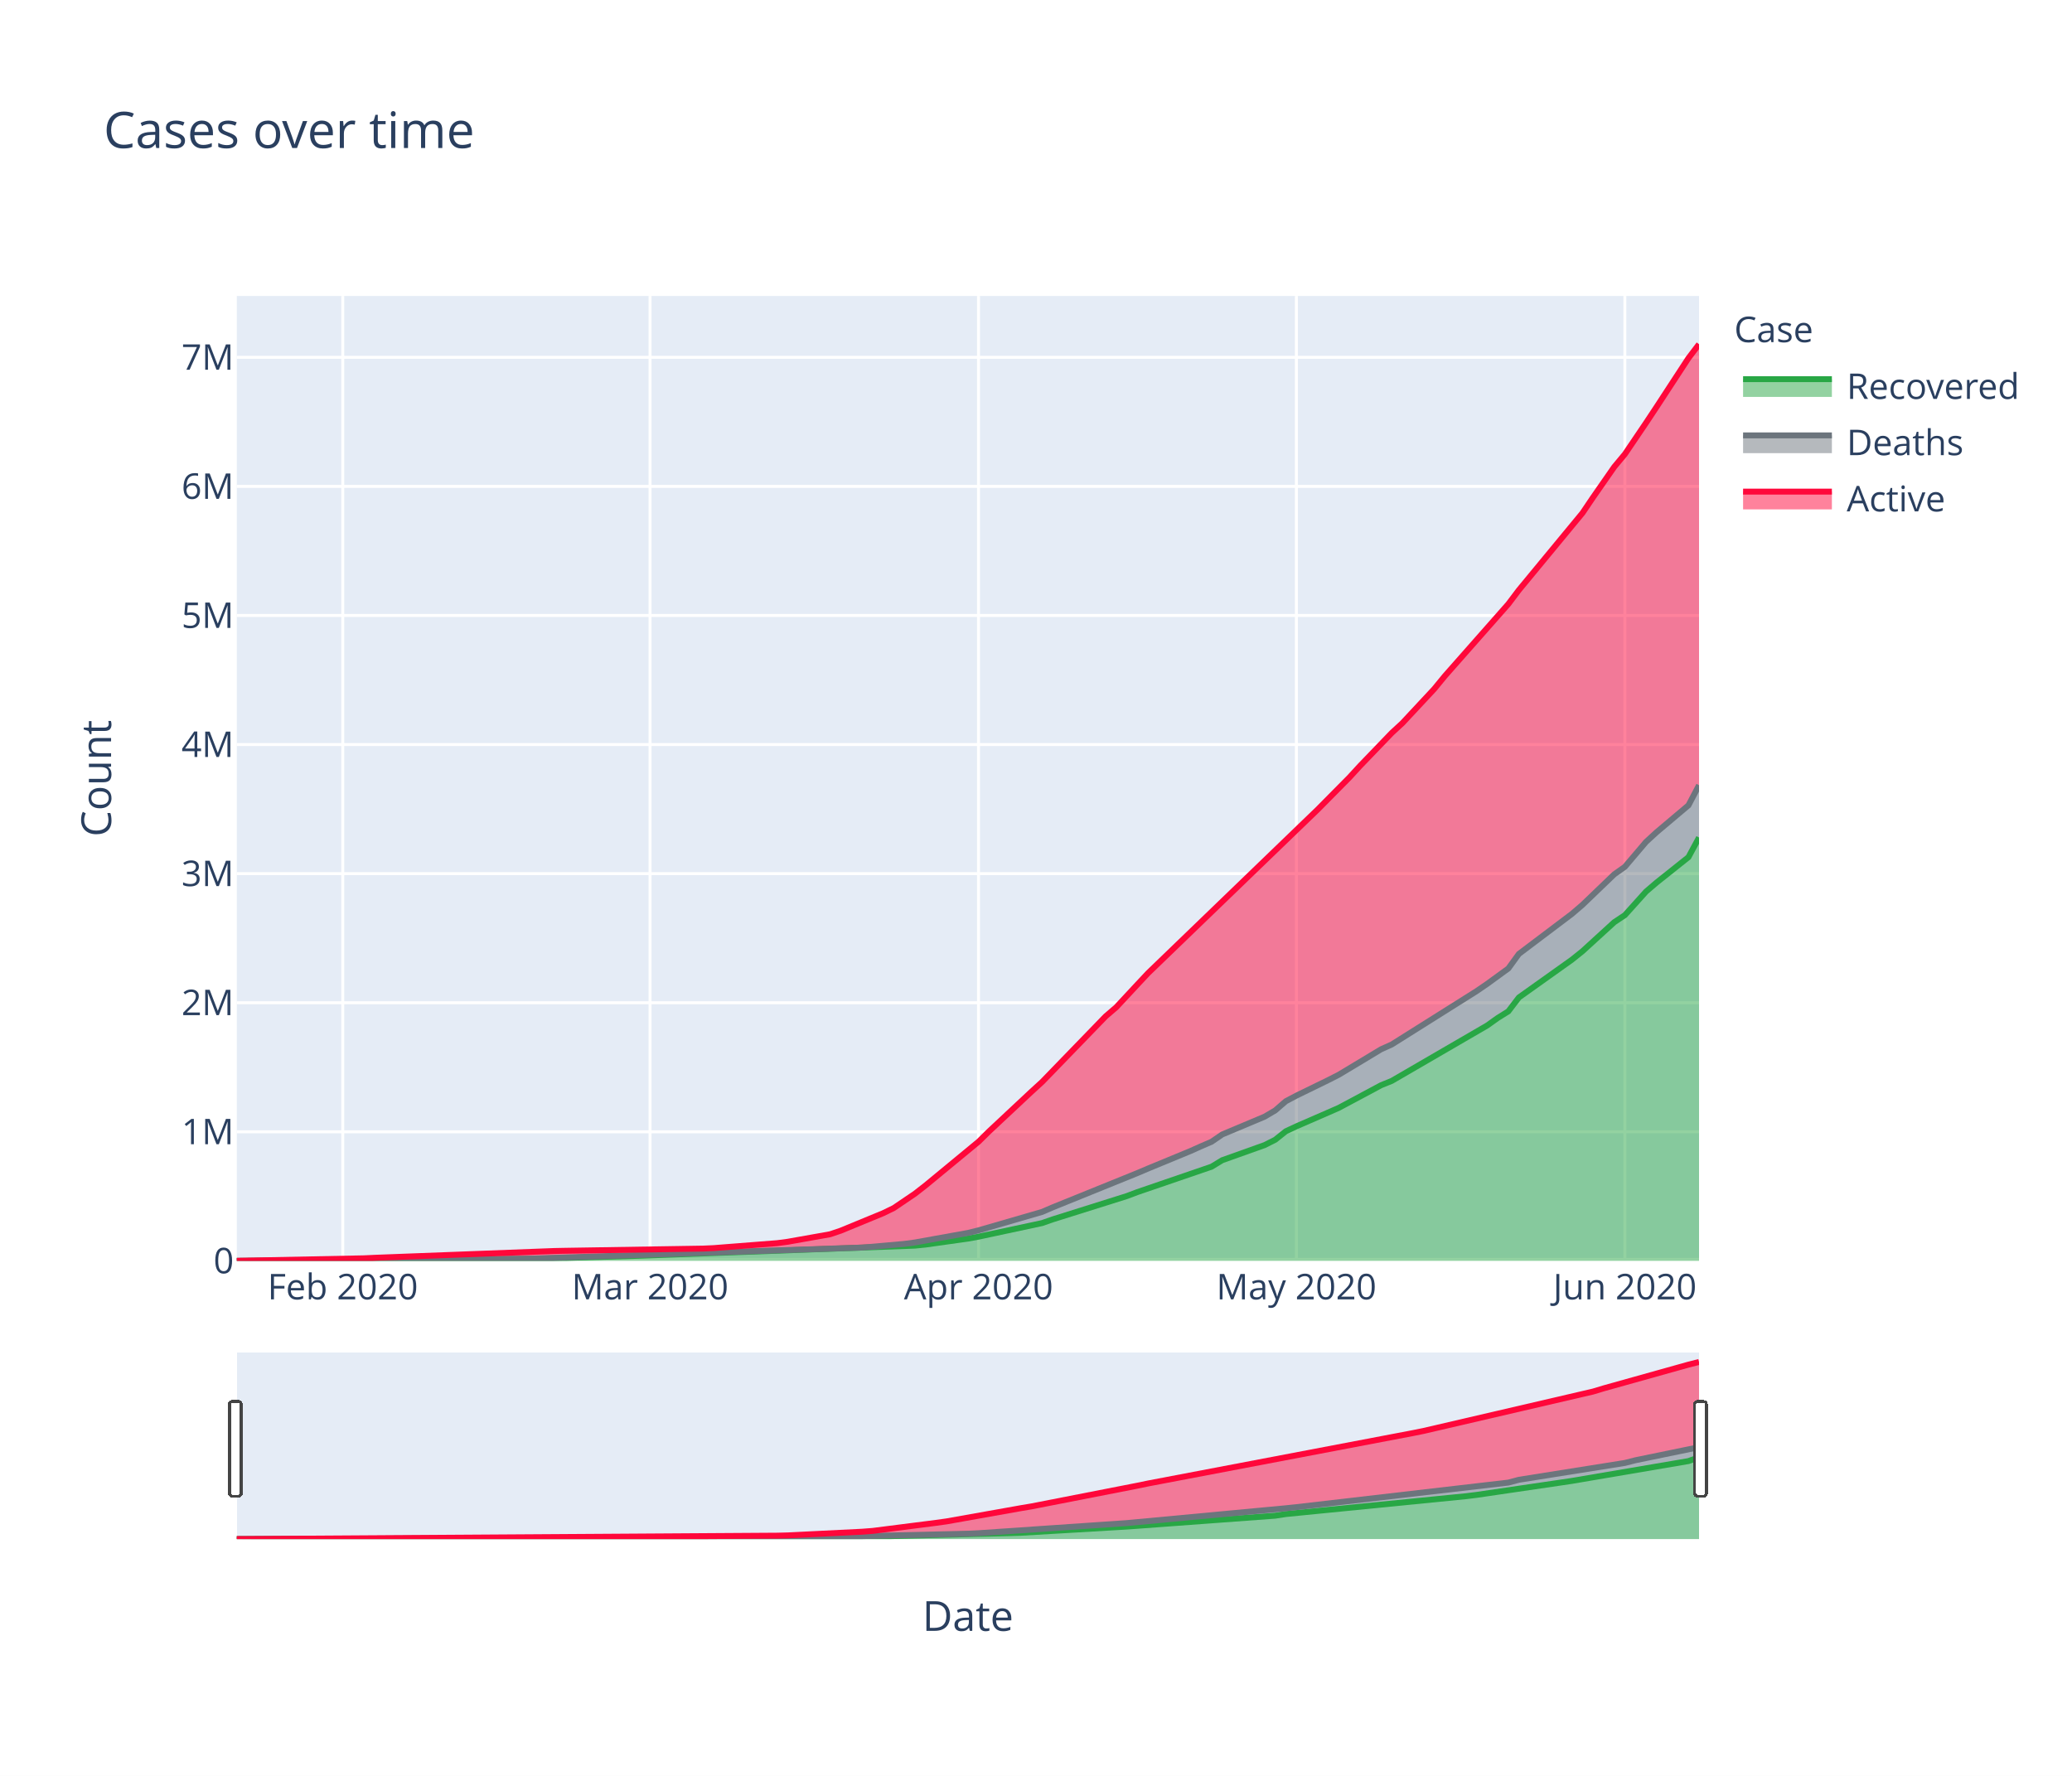
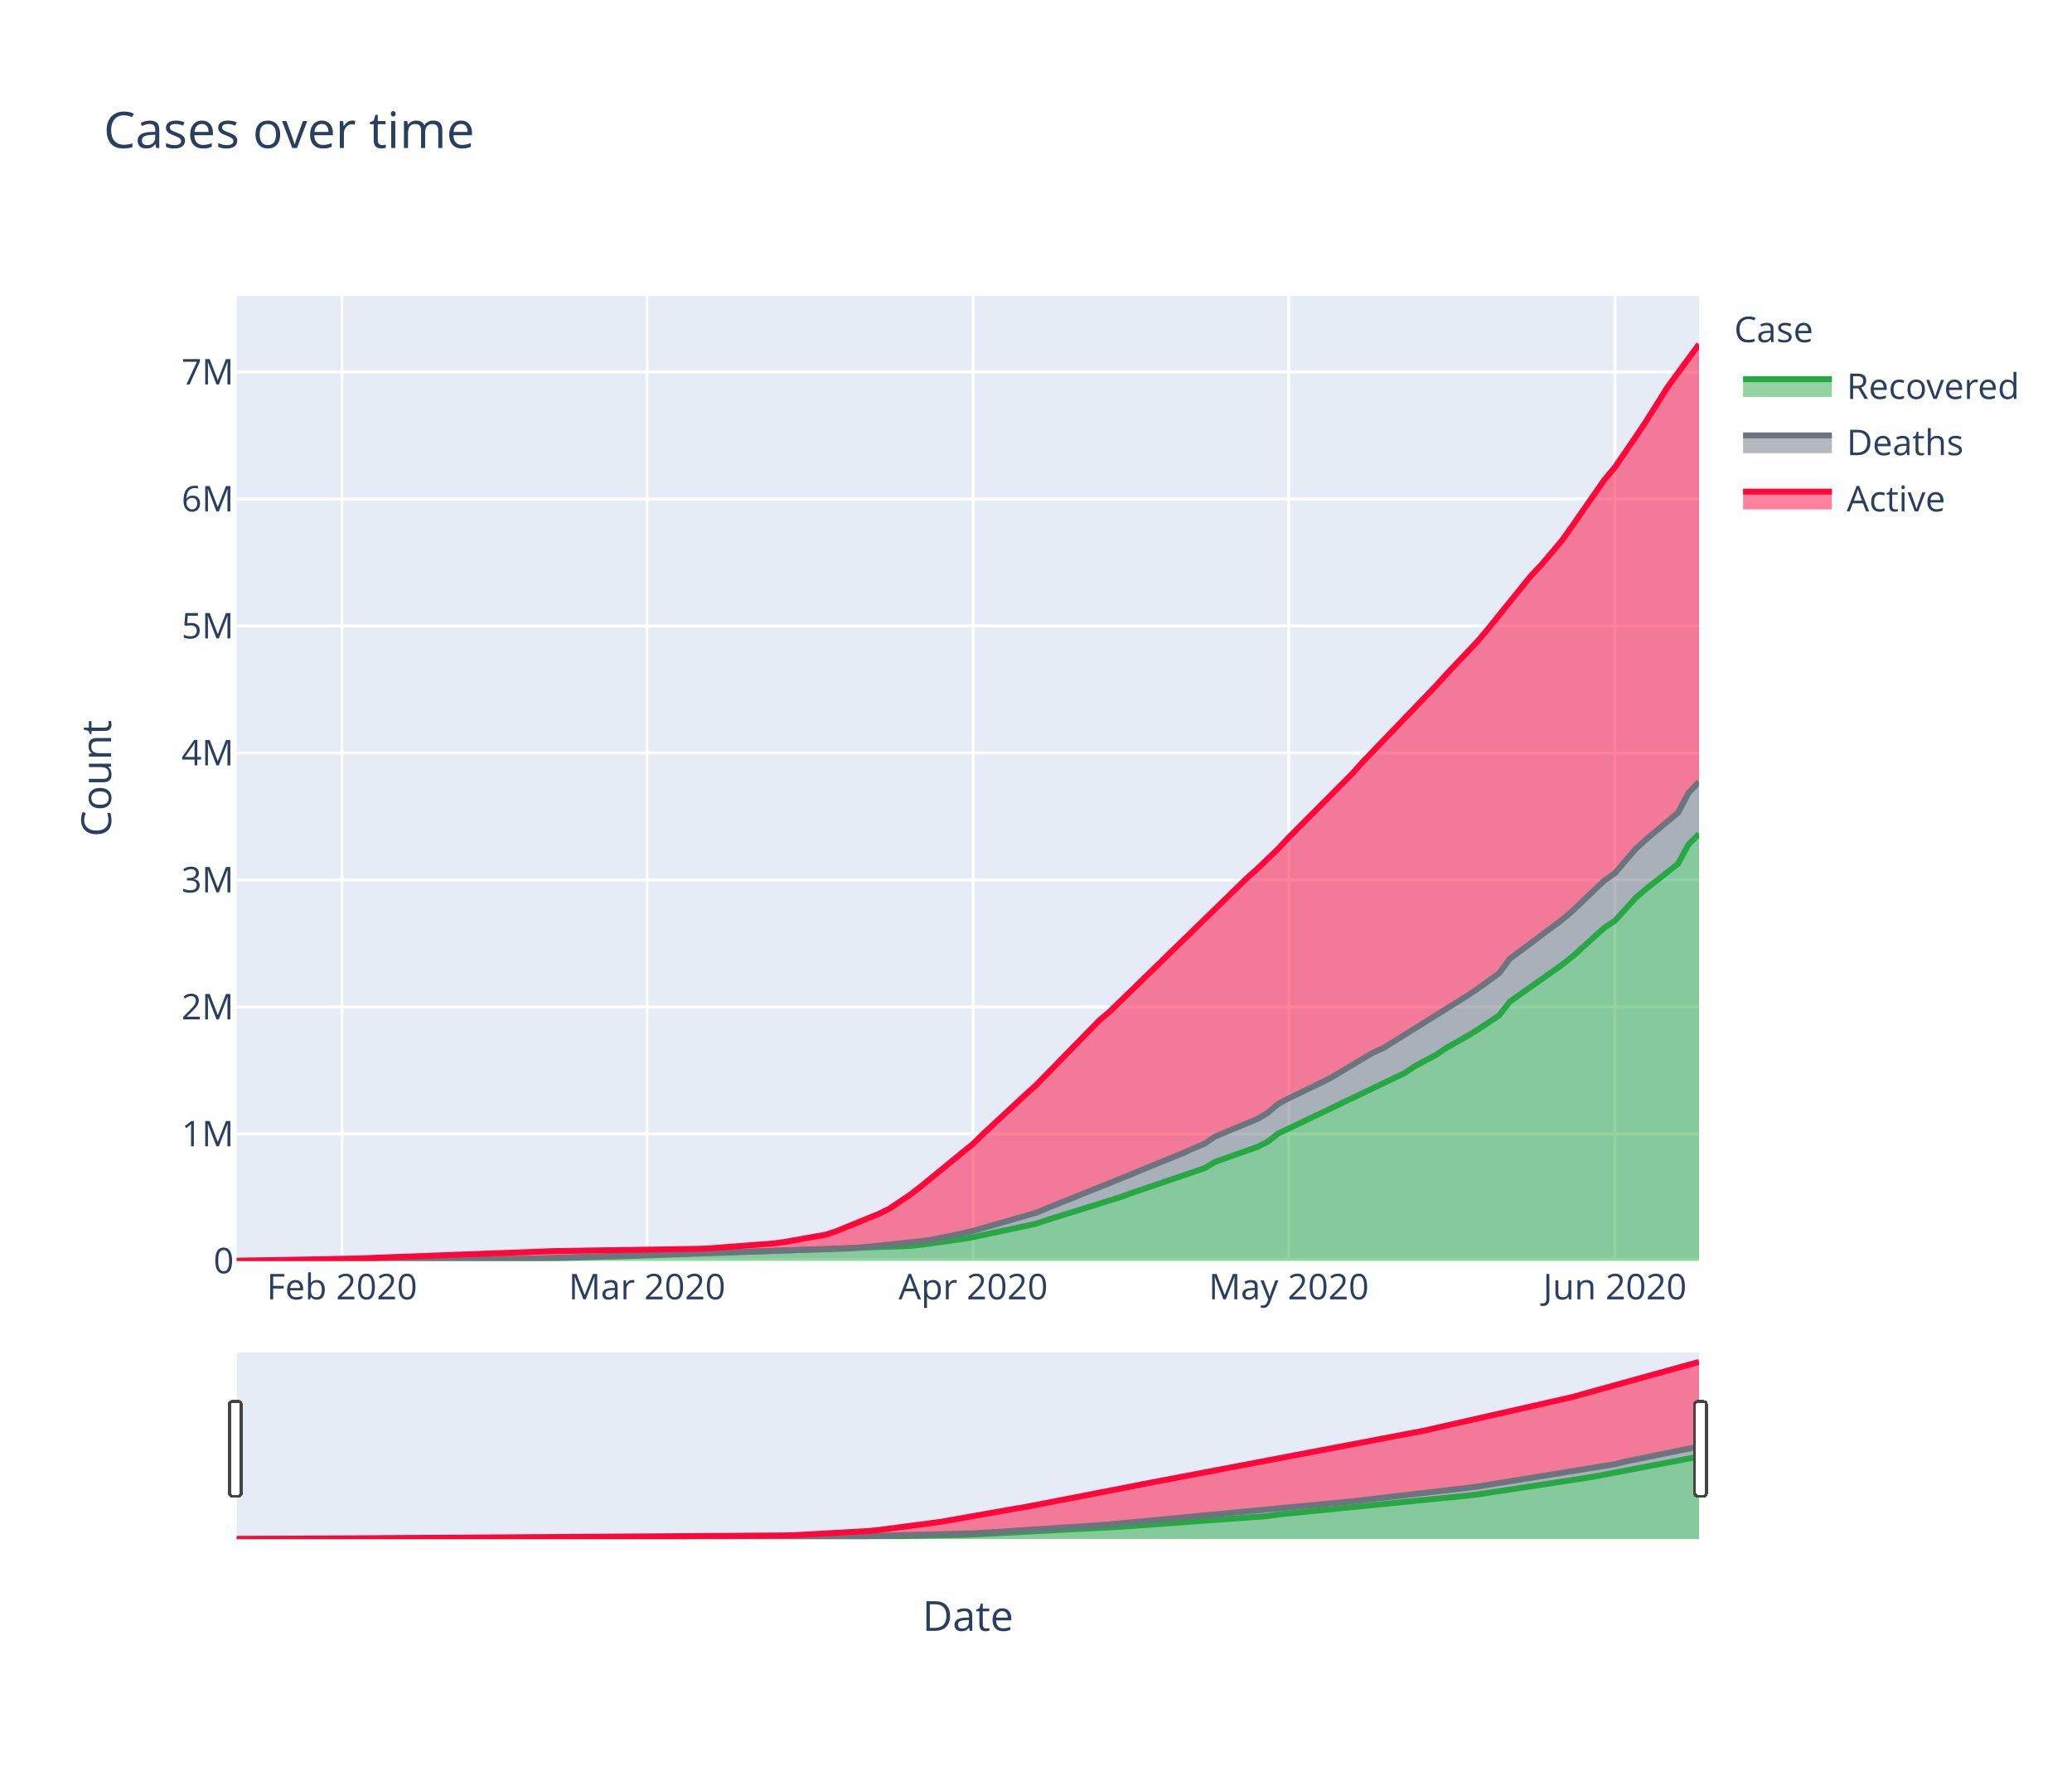
<svg xmlns="http://www.w3.org/2000/svg" class="main-svg" width="700" height="600" style="" viewBox="0 0 700 600">
  <rect x="0" y="0" width="700" height="600" style="fill: rgb(255, 255, 255); fill-opacity: 1;" />
-   <defs id="defs-a9cba6">
+   <defs id="defs-004887">
    <g class="clips">
-       <clipPath id="clipa9cba6xyplot" class="plotclip">
+       <clipPath id="clip004887xyplot" class="plotclip">
        <rect width="494" height="326" />
      </clipPath>
-       <clipPath class="axesclip" id="clipa9cba6x">
+       <clipPath class="axesclip" id="clip004887x">
        <rect x="80" y="0" width="494" height="600" />
      </clipPath>
-       <clipPath class="axesclip" id="clipa9cba6y">
+       <clipPath class="axesclip" id="clip004887y">
        <rect x="0" y="100" width="700" height="326" />
      </clipPath>
-       <clipPath class="axesclip" id="clipa9cba6xy">
+       <clipPath class="axesclip" id="clip004887xy">
        <rect x="80" y="100" width="494" height="326" />
      </clipPath>
    </g>
    <g class="gradients" />
  </defs>
  <g class="bglayer">
    <rect class="bg" x="80" y="100" width="494" height="326" style="fill: rgb(229, 236, 246); fill-opacity: 1; stroke-width: 0;" />
  </g>
  <g class="layer-below">
    <g class="imagelayer" />
    <g class="shapelayer" />
  </g>
  <g class="cartesianlayer">
    <g class="subplot xy">
      <g class="layer-subplot">
        <g class="shapelayer" />
        <g class="imagelayer" />
      </g>
      <g class="gridlayer">
        <g class="x">
-           <path class="xgrid crisp" transform="translate(115.8,0)" d="M0,100v326" style="stroke: rgb(255, 255, 255); stroke-opacity: 1; stroke-width: 1px;" />
-           <path class="xgrid crisp" transform="translate(219.61,0)" d="M0,100v326" style="stroke: rgb(255, 255, 255); stroke-opacity: 1; stroke-width: 1px;" />
-           <path class="xgrid crisp" transform="translate(330.58,0)" d="M0,100v326" style="stroke: rgb(255, 255, 255); stroke-opacity: 1; stroke-width: 1px;" />
-           <path class="xgrid crisp" transform="translate(437.97,0)" d="M0,100v326" style="stroke: rgb(255, 255, 255); stroke-opacity: 1; stroke-width: 1px;" />
-           <path class="xgrid crisp" transform="translate(548.94,0)" d="M0,100v326" style="stroke: rgb(255, 255, 255); stroke-opacity: 1; stroke-width: 1px;" />
+           <path class="xgrid crisp" transform="translate(115.54,0)" d="M0,100v326" style="stroke: rgb(255, 255, 255); stroke-opacity: 1; stroke-width: 1px;" />
+           <path class="xgrid crisp" transform="translate(218.6,0)" d="M0,100v326" style="stroke: rgb(255, 255, 255); stroke-opacity: 1; stroke-width: 1px;" />
+           <path class="xgrid crisp" transform="translate(328.78,0)" d="M0,100v326" style="stroke: rgb(255, 255, 255); stroke-opacity: 1; stroke-width: 1px;" />
+           <path class="xgrid crisp" transform="translate(435.4,0)" d="M0,100v326" style="stroke: rgb(255, 255, 255); stroke-opacity: 1; stroke-width: 1px;" />
+           <path class="xgrid crisp" transform="translate(545.57,0)" d="M0,100v326" style="stroke: rgb(255, 255, 255); stroke-opacity: 1; stroke-width: 1px;" />
        </g>
        <g class="y">
-           <path class="ygrid crisp" transform="translate(0,382.39)" d="M80,0h494" style="stroke: rgb(255, 255, 255); stroke-opacity: 1; stroke-width: 1px;" />
-           <path class="ygrid crisp" transform="translate(0,338.78)" d="M80,0h494" style="stroke: rgb(255, 255, 255); stroke-opacity: 1; stroke-width: 1px;" />
-           <path class="ygrid crisp" transform="translate(0,295.17)" d="M80,0h494" style="stroke: rgb(255, 255, 255); stroke-opacity: 1; stroke-width: 1px;" />
-           <path class="ygrid crisp" transform="translate(0,251.55)" d="M80,0h494" style="stroke: rgb(255, 255, 255); stroke-opacity: 1; stroke-width: 1px;" />
-           <path class="ygrid crisp" transform="translate(0,207.94)" d="M80,0h494" style="stroke: rgb(255, 255, 255); stroke-opacity: 1; stroke-width: 1px;" />
-           <path class="ygrid crisp" transform="translate(0,164.33)" d="M80,0h494" style="stroke: rgb(255, 255, 255); stroke-opacity: 1; stroke-width: 1px;" />
-           <path class="ygrid crisp" transform="translate(0,120.72)" d="M80,0h494" style="stroke: rgb(255, 255, 255); stroke-opacity: 1; stroke-width: 1px;" />
+           <path class="ygrid crisp" transform="translate(0,383.1)" d="M80,0h494" style="stroke: rgb(255, 255, 255); stroke-opacity: 1; stroke-width: 1px;" />
+           <path class="ygrid crisp" transform="translate(0,340.2)" d="M80,0h494" style="stroke: rgb(255, 255, 255); stroke-opacity: 1; stroke-width: 1px;" />
+           <path class="ygrid crisp" transform="translate(0,297.29)" d="M80,0h494" style="stroke: rgb(255, 255, 255); stroke-opacity: 1; stroke-width: 1px;" />
+           <path class="ygrid crisp" transform="translate(0,254.39)" d="M80,0h494" style="stroke: rgb(255, 255, 255); stroke-opacity: 1; stroke-width: 1px;" />
+           <path class="ygrid crisp" transform="translate(0,211.49)" d="M80,0h494" style="stroke: rgb(255, 255, 255); stroke-opacity: 1; stroke-width: 1px;" />
+           <path class="ygrid crisp" transform="translate(0,168.59)" d="M80,0h494" style="stroke: rgb(255, 255, 255); stroke-opacity: 1; stroke-width: 1px;" />
+           <path class="ygrid crisp" transform="translate(0,125.69)" d="M80,0h494" style="stroke: rgb(255, 255, 255); stroke-opacity: 1; stroke-width: 1px;" />
        </g>
      </g>
      <g class="zerolinelayer">
        <path class="yzl zl crisp" transform="translate(0,426)" d="M80,0h494" style="stroke: rgb(255, 255, 255); stroke-opacity: 1; stroke-width: 2px;" />
      </g>
      <path class="xlines-below" />
      <path class="ylines-below" />
      <g class="overlines-below" />
      <g class="xaxislayer-below" />
      <g class="yaxislayer-below" />
      <g class="overaxes-below" />
-       <g class="plot" transform="translate(80, 100)" clip-path="url('#clipa9cba6xyplot')">
+       <g class="plot" transform="translate(80, 100)" clip-path="url('#clip004887xyplot')">
        <g class="scatterlayer mlayer">
-           <g class="trace scatter trace9d7d2b" style="stroke-miterlimit: 2;">
+           <g class="trace scatter trace3ff34f" style="stroke-miterlimit: 2;">
            <g class="fills">
              <g>
-                 <path class="js-fill" d="M494,326L0,326L0,326L100.23,325.3L103.81,325.21L136.03,324.27L139.61,324.14L229.1,320.85L232.68,320.49L247,318.48L250.58,317.83L272.06,313.23L275.64,311.98L300.7,304.1L304.28,302.75L329.33,294.17L332.91,291.99L347.23,286.88L350.81,285.08L354.39,282.22L357.97,280.54L368.71,275.87L372.29,274.3L386.61,266.64L390.19,265.19L422.41,246.48L425.99,243.93L429.57,241.69L433.14,237L451.04,224.25L454.62,221.38L465.36,211.57L468.94,209.19L476.1,201.22L479.68,198.16L490.42,189.6L494,182.96" style="fill: rgb(40, 167, 69); fill-opacity: 0.5; stroke-width: 0;" />
+                 <path class="js-fill" d="M494,326L0,326L0,326L99.51,325.31L103.06,325.22L135.05,324.29L138.6,324.17L227.45,320.94L231.01,320.58L245.22,318.61L248.78,317.97L270.1,313.43L273.65,312.21L298.53,304.45L302.09,303.13L326.96,294.68L330.52,292.54L344.73,287.52L348.29,285.74L351.84,282.93L355.4,281.28L394.49,262.56L398.04,260.2L405.15,256.4L408.71,254L415.81,249.98L419.37,247.78L426.47,243.07L430.03,238.45L447.8,225.9L451.35,223.08L462.01,213.43L465.57,211.09L472.68,203.25L476.23,200.24L486.89,191.82L490.45,185.28L494,181.76" style="fill: rgb(40, 167, 69); fill-opacity: 0.5; stroke-width: 0;" />
              </g>
              <g>
-                 <path class="js-fill" d="M0,326L96.65,325.29L100.23,325.21L211.2,321.5L214.78,321.22L225.52,320.26L229.1,319.78L247,316.56L250.58,315.68L272.06,309.46L275.64,307.92L304.28,296.32L307.86,294.8L322.17,288.89L325.75,287.29L329.33,285.74L332.91,283.29L347.23,277.28L350.81,275.17L354.39,272.07L357.97,270.17L368.71,264.93L372.29,263.11L386.61,254.5L390.19,252.89L418.83,234.87L422.41,232.42L429.57,227.21L433.14,222.29L451.04,208.78L454.62,205.71L465.36,195.39L468.94,192.86L476.1,184.43L479.68,181.15L490.42,172.09L494,165.28L494,182.96L490.42,189.6L479.68,198.16L476.1,201.22L468.94,209.19L465.36,211.57L454.62,221.38L451.04,224.25L433.14,237L429.57,241.69L425.99,243.93L422.41,246.48L390.19,265.19L386.61,266.64L372.29,274.3L368.71,275.87L357.97,280.54L354.39,282.22L350.81,285.08L347.23,286.88L332.91,291.99L329.33,294.17L304.28,302.75L300.7,304.1L275.64,311.98L272.06,313.23L250.58,317.83L247,318.48L232.68,320.49L229.1,320.85L139.61,324.14L136.03,324.27L103.81,325.21L100.23,325.3L0,326Z" style="fill: rgb(108, 117, 125); fill-opacity: 0.5; stroke-width: 0;" />
+                 <path class="js-fill" d="M0,326L95.96,325.3L99.51,325.22L206.13,321.83L209.68,321.58L231.01,319.37L234.56,318.87L245.22,316.72L248.78,315.84L270.1,309.73L273.65,308.22L302.09,296.8L305.64,295.3L319.86,289.5L323.41,287.92L326.96,286.4L330.52,283.98L344.73,278.07L348.29,276L351.84,272.95L355.4,271.07L366.06,265.93L369.61,264.14L383.83,255.66L387.38,254.08L415.81,236.35L419.37,233.94L426.47,228.82L430.03,223.98L447.8,210.69L451.35,207.67L462.01,197.51L465.57,195.02L472.68,186.74L476.23,183.51L486.89,174.59L490.45,167.89L494,164.17L494,181.76L490.45,185.28L486.89,191.82L476.23,200.24L472.68,203.25L465.57,211.09L462.01,213.43L451.35,223.08L447.8,225.9L430.03,238.45L426.47,243.07L419.37,247.78L415.81,249.98L408.71,254L405.15,256.4L398.04,260.2L394.49,262.56L355.4,281.28L351.84,282.93L348.29,285.74L344.73,287.52L330.52,292.54L326.96,294.68L302.09,303.13L298.53,304.45L273.65,312.21L270.1,313.43L248.78,317.97L245.22,318.61L231.01,320.58L227.45,320.94L138.6,324.17L135.05,324.29L103.06,325.22L99.51,325.31L0,326Z" style="fill: rgb(108, 117, 125); fill-opacity: 0.5; stroke-width: 0;" />
              </g>
            </g>
            <g class="errorbars" />
            <g class="lines">
-               <path class="js-line" d="M0,326L100.23,325.3L103.81,325.21L136.03,324.27L139.61,324.14L229.1,320.85L232.68,320.49L247,318.48L250.58,317.83L272.06,313.23L275.64,311.98L300.7,304.1L304.28,302.75L329.33,294.17L332.91,291.99L347.23,286.88L350.81,285.08L354.39,282.22L357.97,280.54L368.71,275.87L372.29,274.3L386.61,266.64L390.19,265.19L422.41,246.48L425.99,243.93L429.57,241.69L433.14,237L451.04,224.25L454.62,221.38L465.36,211.57L468.94,209.19L476.1,201.22L479.68,198.16L490.42,189.6L494,182.96" style="vector-effect: non-scaling-stroke; fill: none; stroke: rgb(40, 167, 69); stroke-opacity: 1; stroke-width: 2px; opacity: 1;" />
+               <path class="js-line" d="M0,326L99.51,325.31L103.06,325.22L135.05,324.29L138.6,324.17L227.45,320.94L231.01,320.58L245.22,318.61L248.78,317.97L270.1,313.43L273.65,312.21L298.53,304.45L302.09,303.13L326.96,294.68L330.52,292.54L344.73,287.52L348.29,285.74L351.84,282.93L355.4,281.28L394.49,262.56L398.04,260.2L405.15,256.4L408.71,254L415.81,249.98L419.37,247.78L426.47,243.07L430.03,238.45L447.8,225.9L451.35,223.08L462.01,213.43L465.57,211.09L472.68,203.25L476.23,200.24L486.89,191.82L490.45,185.28L494,181.76" style="vector-effect: non-scaling-stroke; fill: none; stroke: rgb(40, 167, 69); stroke-opacity: 1; stroke-width: 2px; opacity: 1;" />
            </g>
            <g class="points" />
            <g class="text" />
          </g>
-           <g class="trace scatter trace7f3c2e" style="stroke-miterlimit: 2;">
+           <g class="trace scatter trace6551e6" style="stroke-miterlimit: 2;">
            <g class="fills">
              <g>
-                 <path class="js-fill" d="M0,325.98L42.96,325.13L46.54,324.96L107.39,322.66L110.97,322.59L157.51,321.85L161.09,321.69L182.57,320.01L186.14,319.54L200.46,317L204.04,315.79L218.36,309.89L221.94,308.15L229.1,303.3L232.68,300.51L250.58,285.74L254.16,282.22L268.48,268.82L272.06,265.55L293.54,243.37L297.12,240.3L304.28,232.6L307.86,228.78L361.55,176.99L365.13,173.54L375.87,162.68L379.45,158.78L390.19,147.62L393.77,144.32L404.51,132.8L408.09,128.44L429.57,104.08L433.14,99.35L454.62,73.33L458.2,68.03L465.36,57.74L468.94,53.44L476.1,42.86L479.68,37.45L490.42,21.01L494,16.3L494,165.28L490.42,172.09L479.68,181.15L476.1,184.43L468.94,192.86L465.36,195.39L454.62,205.71L451.04,208.78L433.14,222.29L429.57,227.21L422.41,232.42L418.83,234.87L390.19,252.89L386.61,254.5L372.29,263.11L368.71,264.93L357.97,270.17L354.39,272.07L350.81,275.17L347.23,277.28L332.91,283.29L329.33,285.74L325.75,287.29L322.17,288.89L307.86,294.8L304.28,296.32L275.64,307.92L272.06,309.46L250.58,315.68L247,316.56L229.1,319.78L225.52,320.26L214.78,321.22L211.2,321.5L100.23,325.21L96.65,325.29L0,326Z" style="fill: rgb(255, 7, 58); fill-opacity: 0.5; stroke-width: 0;" />
+                 <path class="js-fill" d="M0,325.98L42.65,325.15L46.2,324.98L106.62,322.71L110.17,322.65L156.37,321.92L159.93,321.76L181.25,320.11L184.81,319.65L199.02,317.14L202.58,315.96L216.79,310.16L220.35,308.44L227.45,303.67L231.01,300.93L248.78,286.4L252.33,282.93L266.55,269.75L270.1,266.53L291.42,244.72L294.98,241.7L341.18,196.74L344.73,193.58L351.84,186.74L355.4,182.93L376.72,161.5L380.27,157.54L405.15,131.65L408.71,127.73L419.37,116.46L422.92,112.22L437.14,94.62L440.69,90.88L447.8,82.46L451.35,77.44L462.01,62.11L465.57,57.87L472.68,47.47L476.23,42.14L483.34,30.83L486.89,25.96L494,16.3L494,164.17L490.45,167.89L486.89,174.59L476.23,183.51L472.68,186.74L465.57,195.02L462.01,197.51L451.35,207.67L447.8,210.69L430.03,223.98L426.47,228.82L419.37,233.94L415.81,236.35L387.38,254.08L383.83,255.66L369.61,264.14L366.06,265.93L355.4,271.07L351.84,272.95L348.29,276L344.73,278.07L330.52,283.98L326.96,286.4L323.41,287.92L319.86,289.5L305.64,295.3L302.09,296.8L273.65,308.22L270.1,309.73L248.78,315.84L245.22,316.72L234.56,318.87L231.01,319.37L209.68,321.58L206.13,321.83L99.51,325.22L95.96,325.3L0,326Z" style="fill: rgb(255, 7, 58); fill-opacity: 0.5; stroke-width: 0;" />
              </g>
            </g>
            <g class="errorbars" />
            <g class="lines">
-               <path class="js-line" d="M0,326L96.65,325.29L100.23,325.21L211.2,321.5L214.78,321.22L225.52,320.26L229.1,319.78L247,316.56L250.58,315.68L272.06,309.46L275.64,307.92L304.28,296.32L307.86,294.8L322.17,288.89L325.75,287.29L329.33,285.74L332.91,283.29L347.23,277.28L350.81,275.17L354.39,272.07L357.97,270.17L368.71,264.93L372.29,263.11L386.61,254.5L390.19,252.89L418.83,234.87L422.41,232.42L429.57,227.21L433.14,222.29L451.04,208.78L454.62,205.71L465.36,195.39L468.94,192.86L476.1,184.43L479.68,181.15L490.42,172.09L494,165.28" style="vector-effect: non-scaling-stroke; fill: none; stroke: rgb(108, 117, 125); stroke-opacity: 1; stroke-width: 2px; opacity: 1;" />
+               <path class="js-line" d="M0,326L95.96,325.3L99.51,325.22L206.13,321.83L209.68,321.58L231.01,319.37L234.56,318.87L245.22,316.72L248.78,315.84L270.1,309.73L273.65,308.22L302.09,296.8L305.64,295.3L319.86,289.5L323.41,287.92L326.96,286.4L330.52,283.98L344.73,278.07L348.29,276L351.84,272.95L355.4,271.07L366.06,265.93L369.61,264.14L383.83,255.66L387.38,254.08L415.81,236.35L419.37,233.94L426.47,228.82L430.03,223.98L447.8,210.69L451.35,207.67L462.01,197.51L465.57,195.02L472.68,186.74L476.23,183.51L486.89,174.59L490.45,167.89L494,164.17" style="vector-effect: non-scaling-stroke; fill: none; stroke: rgb(108, 117, 125); stroke-opacity: 1; stroke-width: 2px; opacity: 1;" />
            </g>
            <g class="points" />
            <g class="text" />
          </g>
-           <g class="trace scatter trace2b15b2" style="stroke-miterlimit: 2;">
+           <g class="trace scatter trace5c0dde" style="stroke-miterlimit: 2;">
            <g class="fills" />
            <g class="errorbars" />
            <g class="lines">
-               <path class="js-line" d="M0,325.98L42.96,325.13L46.54,324.96L107.39,322.66L110.97,322.59L157.51,321.85L161.09,321.69L182.57,320.01L186.14,319.54L200.46,317L204.04,315.79L218.36,309.89L221.94,308.15L229.1,303.3L232.68,300.51L250.58,285.74L254.16,282.22L268.48,268.82L272.06,265.55L293.54,243.37L297.12,240.3L304.28,232.6L307.86,228.78L361.55,176.99L365.13,173.54L375.87,162.68L379.45,158.78L390.19,147.62L393.77,144.32L404.51,132.8L408.09,128.44L429.57,104.08L433.14,99.35L454.62,73.33L458.2,68.03L465.36,57.74L468.94,53.44L476.1,42.86L479.68,37.45L490.42,21.01L494,16.3" style="vector-effect: non-scaling-stroke; fill: none; stroke: rgb(255, 7, 58); stroke-opacity: 1; stroke-width: 2px; opacity: 1;" />
+               <path class="js-line" d="M0,325.98L42.65,325.15L46.2,324.98L106.62,322.71L110.17,322.65L156.37,321.92L159.93,321.76L181.25,320.11L184.81,319.65L199.02,317.14L202.58,315.96L216.79,310.16L220.35,308.44L227.45,303.67L231.01,300.93L248.78,286.4L252.33,282.93L266.55,269.75L270.1,266.53L291.42,244.72L294.98,241.7L341.18,196.74L344.73,193.58L351.84,186.74L355.4,182.93L376.72,161.5L380.27,157.54L405.15,131.65L408.71,127.73L419.37,116.46L422.92,112.22L437.14,94.62L440.69,90.88L447.8,82.46L451.35,77.44L462.01,62.11L465.57,57.87L472.68,47.47L476.23,42.14L483.34,30.83L486.89,25.96L494,16.3" style="vector-effect: non-scaling-stroke; fill: none; stroke: rgb(255, 7, 58); stroke-opacity: 1; stroke-width: 2px; opacity: 1;" />
            </g>
            <g class="points" />
            <g class="text" />
          </g>
        </g>
      </g>
      <g class="overplot" />
      <path class="xlines-above crisp" style="fill: none;" d="M0,0" />
      <path class="ylines-above crisp" style="fill: none;" d="M0,0" />
      <g class="overlines-above" />
      <g class="xaxislayer-above">
        <g class="xtick">
-           <text text-anchor="middle" x="0" y="439" transform="translate(115.8,0)" style="font-family: 'Open Sans', verdana, arial, sans-serif; font-size: 12px; fill: rgb(42, 63, 95); fill-opacity: 1; white-space: pre;">Feb 2020</text>
-         </g>
-         <g class="xtick">
-           <text text-anchor="middle" x="0" y="439" transform="translate(219.61,0)" style="font-family: 'Open Sans', verdana, arial, sans-serif; font-size: 12px; fill: rgb(42, 63, 95); fill-opacity: 1; white-space: pre;">Mar 2020</text>
-         </g>
-         <g class="xtick">
-           <text text-anchor="middle" x="0" y="439" transform="translate(330.58,0)" style="font-family: 'Open Sans', verdana, arial, sans-serif; font-size: 12px; fill: rgb(42, 63, 95); fill-opacity: 1; white-space: pre;">Apr 2020</text>
-         </g>
-         <g class="xtick">
-           <text text-anchor="middle" x="0" y="439" transform="translate(437.97,0)" style="font-family: 'Open Sans', verdana, arial, sans-serif; font-size: 12px; fill: rgb(42, 63, 95); fill-opacity: 1; white-space: pre;">May 2020</text>
-         </g>
-         <g class="xtick">
-           <text text-anchor="middle" x="0" y="439" transform="translate(548.94,0)" style="font-family: 'Open Sans', verdana, arial, sans-serif; font-size: 12px; fill: rgb(42, 63, 95); fill-opacity: 1; white-space: pre;">Jun 2020</text>
+           <text text-anchor="middle" x="0" y="439" transform="translate(115.54,0)" style="font-family: 'Open Sans', verdana, arial, sans-serif; font-size: 12px; fill: rgb(42, 63, 95); fill-opacity: 1; white-space: pre;">Feb 2020</text>
+         </g>
+         <g class="xtick">
+           <text text-anchor="middle" x="0" y="439" transform="translate(218.6,0)" style="font-family: 'Open Sans', verdana, arial, sans-serif; font-size: 12px; fill: rgb(42, 63, 95); fill-opacity: 1; white-space: pre;">Mar 2020</text>
+         </g>
+         <g class="xtick">
+           <text text-anchor="middle" x="0" y="439" transform="translate(328.78,0)" style="font-family: 'Open Sans', verdana, arial, sans-serif; font-size: 12px; fill: rgb(42, 63, 95); fill-opacity: 1; white-space: pre;">Apr 2020</text>
+         </g>
+         <g class="xtick">
+           <text text-anchor="middle" x="0" y="439" transform="translate(435.4,0)" style="font-family: 'Open Sans', verdana, arial, sans-serif; font-size: 12px; fill: rgb(42, 63, 95); fill-opacity: 1; white-space: pre;">May 2020</text>
+         </g>
+         <g class="xtick">
+           <text text-anchor="middle" x="0" y="439" transform="translate(545.57,0)" style="font-family: 'Open Sans', verdana, arial, sans-serif; font-size: 12px; fill: rgb(42, 63, 95); fill-opacity: 1; white-space: pre;">Jun 2020</text>
        </g>
      </g>
      <g class="yaxislayer-above">
        <g class="ytick">
          <text text-anchor="end" x="79" y="4.2" transform="translate(0,426)" style="font-family: 'Open Sans', verdana, arial, sans-serif; font-size: 12px; fill: rgb(42, 63, 95); fill-opacity: 1; white-space: pre;">0</text>
        </g>
        <g class="ytick">
-           <text text-anchor="end" x="79" y="4.2" transform="translate(0,382.39)" style="font-family: 'Open Sans', verdana, arial, sans-serif; font-size: 12px; fill: rgb(42, 63, 95); fill-opacity: 1; white-space: pre;">1M</text>
-         </g>
-         <g class="ytick">
-           <text text-anchor="end" x="79" y="4.2" transform="translate(0,338.78)" style="font-family: 'Open Sans', verdana, arial, sans-serif; font-size: 12px; fill: rgb(42, 63, 95); fill-opacity: 1; white-space: pre;">2M</text>
-         </g>
-         <g class="ytick">
-           <text text-anchor="end" x="79" y="4.2" transform="translate(0,295.17)" style="font-family: 'Open Sans', verdana, arial, sans-serif; font-size: 12px; fill: rgb(42, 63, 95); fill-opacity: 1; white-space: pre;">3M</text>
-         </g>
-         <g class="ytick">
-           <text text-anchor="end" x="79" y="4.2" transform="translate(0,251.55)" style="font-family: 'Open Sans', verdana, arial, sans-serif; font-size: 12px; fill: rgb(42, 63, 95); fill-opacity: 1; white-space: pre;">4M</text>
-         </g>
-         <g class="ytick">
-           <text text-anchor="end" x="79" y="4.2" transform="translate(0,207.94)" style="font-family: 'Open Sans', verdana, arial, sans-serif; font-size: 12px; fill: rgb(42, 63, 95); fill-opacity: 1; white-space: pre;">5M</text>
-         </g>
-         <g class="ytick">
-           <text text-anchor="end" x="79" y="4.2" transform="translate(0,164.33)" style="font-family: 'Open Sans', verdana, arial, sans-serif; font-size: 12px; fill: rgb(42, 63, 95); fill-opacity: 1; white-space: pre;">6M</text>
-         </g>
-         <g class="ytick">
-           <text text-anchor="end" x="79" y="4.2" transform="translate(0,120.72)" style="font-family: 'Open Sans', verdana, arial, sans-serif; font-size: 12px; fill: rgb(42, 63, 95); fill-opacity: 1; white-space: pre;">7M</text>
+           <text text-anchor="end" x="79" y="4.2" transform="translate(0,383.1)" style="font-family: 'Open Sans', verdana, arial, sans-serif; font-size: 12px; fill: rgb(42, 63, 95); fill-opacity: 1; white-space: pre;">1M</text>
+         </g>
+         <g class="ytick">
+           <text text-anchor="end" x="79" y="4.2" transform="translate(0,340.2)" style="font-family: 'Open Sans', verdana, arial, sans-serif; font-size: 12px; fill: rgb(42, 63, 95); fill-opacity: 1; white-space: pre;">2M</text>
+         </g>
+         <g class="ytick">
+           <text text-anchor="end" x="79" y="4.2" transform="translate(0,297.29)" style="font-family: 'Open Sans', verdana, arial, sans-serif; font-size: 12px; fill: rgb(42, 63, 95); fill-opacity: 1; white-space: pre;">3M</text>
+         </g>
+         <g class="ytick">
+           <text text-anchor="end" x="79" y="4.2" transform="translate(0,254.39)" style="font-family: 'Open Sans', verdana, arial, sans-serif; font-size: 12px; fill: rgb(42, 63, 95); fill-opacity: 1; white-space: pre;">4M</text>
+         </g>
+         <g class="ytick">
+           <text text-anchor="end" x="79" y="4.2" transform="translate(0,211.49)" style="font-family: 'Open Sans', verdana, arial, sans-serif; font-size: 12px; fill: rgb(42, 63, 95); fill-opacity: 1; white-space: pre;">5M</text>
+         </g>
+         <g class="ytick">
+           <text text-anchor="end" x="79" y="4.2" transform="translate(0,168.59)" style="font-family: 'Open Sans', verdana, arial, sans-serif; font-size: 12px; fill: rgb(42, 63, 95); fill-opacity: 1; white-space: pre;">6M</text>
+         </g>
+         <g class="ytick">
+           <text text-anchor="end" x="79" y="4.2" transform="translate(0,125.69)" style="font-family: 'Open Sans', verdana, arial, sans-serif; font-size: 12px; fill: rgb(42, 63, 95); fill-opacity: 1; white-space: pre;">7M</text>
        </g>
      </g>
      <g class="overaxes-above" />
    </g>
  </g>
  <g class="polarlayer" />
  <g class="ternarylayer" />
  <g class="geolayer" />
  <g class="funnelarealayer" />
  <g class="pielayer" />
  <g class="treemaplayer" />
  <g class="sunburstlayer" />
  <g class="glimages" />
-   <defs id="topdefs-a9cba6">
+   <defs id="topdefs-004887">
    <g class="clips" />
-     <clipPath id="legenda9cba6">
+     <clipPath id="legend004887">
      <rect width="104" height="83" x="0" y="0" />
    </clipPath>
-     <clipPath id="rangesliderx-a9cba6">
+     <clipPath id="rangesliderx-004887">
      <rect x="0" y="0" width="494" height="63" />
    </clipPath>
  </defs>
  <g class="layer-above">
    <g class="imagelayer" />
    <g class="shapelayer" />
  </g>
  <g class="infolayer">
    <g class="legend" pointer-events="all" transform="translate(583.88, 100)">
      <rect class="bg" shape-rendering="crispEdges" style="stroke: rgb(68, 68, 68); stroke-opacity: 1; fill: rgb(255, 255, 255); fill-opacity: 1; stroke-width: 0px;" width="104" height="83" x="0" y="0" />
-       <g class="scrollbox" transform="translate(0, 0)" clip-path="url('#legenda9cba6')">
+       <g class="scrollbox" transform="translate(0, 0)" clip-path="url('#legend004887')">
        <text class="legendtitletext user-select-none" text-anchor="start" x="2" y="15.6" style="font-family: 'Open Sans', verdana, arial, sans-serif; font-size: 12px; fill: rgb(42, 63, 95); fill-opacity: 1; white-space: pre;">Case</text>
        <g class="groups" transform="translate(0, 0)">
          <g class="traces" transform="translate(0, 30.1)" style="opacity: 1;">
            <text class="legendtext user-select-none" text-anchor="start" x="40" y="4.68" style="font-family: 'Open Sans', verdana, arial, sans-serif; font-size: 12px; fill: rgb(42, 63, 95); fill-opacity: 1; white-space: pre;">Recovered</text>
            <g class="layers">
              <g class="legendfill">
                <path class="js-fill" d="M5,-2h30v6h-30z" style="stroke-width: 0; fill: rgb(40, 167, 69); fill-opacity: 0.5;" />
              </g>
              <g class="legendlines">
                <path class="js-line" d="M5,-2h30" style="fill: none; stroke: rgb(40, 167, 69); stroke-opacity: 1; stroke-width: 2px;" />
              </g>
              <g class="legendsymbols">
                <g class="legendpoints" />
              </g>
            </g>
            <rect class="legendtoggle" pointer-events="all" x="0" y="-9.5" width="98.031" height="19" style="cursor: pointer; fill: rgb(0, 0, 0); fill-opacity: 0;" />
          </g>
        </g>
        <g class="groups" transform="translate(0, 0)">
          <g class="traces" transform="translate(0, 49.1)" style="opacity: 1;">
            <text class="legendtext user-select-none" text-anchor="start" x="40" y="4.68" style="font-family: 'Open Sans', verdana, arial, sans-serif; font-size: 12px; fill: rgb(42, 63, 95); fill-opacity: 1; white-space: pre;">Deaths</text>
            <g class="layers">
              <g class="legendfill">
                <path class="js-fill" d="M5,-2h30v6h-30z" style="stroke-width: 0; fill: rgb(108, 117, 125); fill-opacity: 0.5;" />
              </g>
              <g class="legendlines">
                <path class="js-line" d="M5,-2h30" style="fill: none; stroke: rgb(108, 117, 125); stroke-opacity: 1; stroke-width: 2px;" />
              </g>
              <g class="legendsymbols">
                <g class="legendpoints" />
              </g>
            </g>
            <rect class="legendtoggle" pointer-events="all" x="0" y="-9.5" width="98.031" height="19" style="cursor: pointer; fill: rgb(0, 0, 0); fill-opacity: 0;" />
          </g>
        </g>
        <g class="groups" transform="translate(0, 0)">
          <g class="traces" transform="translate(0, 68.1)" style="opacity: 1;">
            <text class="legendtext user-select-none" text-anchor="start" x="40" y="4.68" style="font-family: 'Open Sans', verdana, arial, sans-serif; font-size: 12px; fill: rgb(42, 63, 95); fill-opacity: 1; white-space: pre;">Active</text>
            <g class="layers">
              <g class="legendfill">
                <path class="js-fill" d="M5,-2h30v6h-30z" style="stroke-width: 0; fill: rgb(255, 7, 58); fill-opacity: 0.5;" />
              </g>
              <g class="legendlines">
                <path class="js-line" d="M5,-2h30" style="fill: none; stroke: rgb(255, 7, 58); stroke-opacity: 1; stroke-width: 2px;" />
              </g>
              <g class="legendsymbols">
                <g class="legendpoints" />
              </g>
            </g>
            <rect class="legendtoggle" pointer-events="all" x="0" y="-9.5" width="98.031" height="19" style="cursor: pointer; fill: rgb(0, 0, 0); fill-opacity: 0;" />
          </g>
        </g>
      </g>
      <rect class="scrollbar" rx="20" ry="3" width="0" height="0" x="0" y="0" style="fill: rgb(128, 139, 164); fill-opacity: 1;" />
    </g>
    <g class="g-gtitle">
      <text class="gtitle" x="35" y="50" text-anchor="start" dy="0em" style="font-family: 'Open Sans', verdana, arial, sans-serif; font-size: 17px; fill: rgb(42, 63, 95); opacity: 1; font-weight: normal; white-space: pre;">Cases over time</text>
    </g>
    <g class="rangeslider-container" pointer-events="all" transform="translate(80,457)">
      <rect class="rangeslider-bg" x="0" y="0" shape-rendering="crispEdges" width="494" height="63" transform="translate(0,0)" fill="#E5ECF6" stroke="#444" stroke-width="0" />
-       <g class="rangeslider-rangeplot xy" clip-path="url('#rangesliderx-a9cba6')">
+       <g class="rangeslider-rangeplot xy" clip-path="url('#rangesliderx-004887')">
        <g class="layer-subplot">
          <g class="shapelayer" />
          <g class="imagelayer" />
        </g>
        <g class="gridlayer">
          <g class="x" />
          <g class="y" />
        </g>
        <g class="zerolinelayer" />
        <path class="xlines-below" />
        <path class="ylines-below" />
        <g class="overlines-below" />
        <g class="xaxislayer-below" />
        <g class="yaxislayer-below" />
        <g class="overaxes-below" />
        <g class="plot">
          <g class="scatterlayer mlayer rangeplot">
-             <g class="trace scatter trace9d7d2b" style="stroke-miterlimit: 2;">
+             <g class="trace scatter trace3ff34f" style="stroke-miterlimit: 2;">
              <g class="fills">
                <g>
-                   <path class="js-fill" d="M494,63L0,63L0,63L207.62,62.28L211.2,62.24L261.32,60.98L264.9,60.87L300.7,58.77L304.28,58.51L350.81,55.09L354.39,54.54L415.25,48.51L418.83,48.07L447.46,43.87L451.04,43.34L490.42,36.64L494,35.36" style="fill: rgb(40, 167, 69); fill-opacity: 0.5; stroke-width: 0;" />
+                   <path class="js-fill" d="M494,63L0,63L0,63L209.68,62.25L213.24,62.21L245.22,61.57L248.78,61.45L298.53,58.84L302.09,58.58L348.29,55.22L351.84,54.68L415.81,48.31L419.37,47.88L454.91,42.47L458.46,41.88L494,35.12" style="fill: rgb(40, 167, 69); fill-opacity: 0.5; stroke-width: 0;" />
                </g>
                <g>
-                   <path class="js-fill" d="M0,63L196.88,62.26L200.46,62.24L247,61.18L250.58,61.01L300.7,57.59L304.28,57.26L354.39,52.58L357.97,52.21L429.57,43.91L433.14,42.96L468.94,37.27L472.52,36.36L494,31.94L494,35.36L490.42,36.64L451.04,43.34L447.46,43.87L418.83,48.07L415.25,48.51L354.39,54.54L350.81,55.09L304.28,58.51L300.7,58.77L264.9,60.87L261.32,60.98L211.2,62.24L207.62,62.28L0,63Z" style="fill: rgb(108, 117, 125); fill-opacity: 0.5; stroke-width: 0;" />
+                   <path class="js-fill" d="M0,63L199.02,62.25L202.58,62.23L248.78,61.04L252.33,60.85L294.98,58.04L298.53,57.67L373.17,50.6L376.72,50.24L415.81,45.68L419.37,45.21L465.57,37.69L469.12,36.79L494,31.73L494,35.12L458.46,41.88L454.91,42.47L419.37,47.88L415.81,48.31L351.84,54.68L348.29,55.22L302.09,58.58L298.53,58.84L248.78,61.45L245.22,61.57L213.24,62.21L209.68,62.25L0,63Z" style="fill: rgb(108, 117, 125); fill-opacity: 0.5; stroke-width: 0;" />
                </g>
              </g>
              <g class="errorbars" />
              <g class="lines">
-                 <path class="js-line" d="M0,63L207.62,62.28L211.2,62.24L261.32,60.98L264.9,60.87L300.7,58.77L304.28,58.51L350.81,55.09L354.39,54.54L415.25,48.51L418.83,48.07L447.46,43.87L451.04,43.34L490.42,36.64L494,35.36" style="vector-effect: non-scaling-stroke; fill: none; stroke: rgb(40, 167, 69); stroke-opacity: 1; stroke-width: 2px; opacity: 1;" />
+                 <path class="js-line" d="M0,63L209.68,62.25L213.24,62.21L245.22,61.57L248.78,61.45L298.53,58.84L302.09,58.58L348.29,55.22L351.84,54.68L415.81,48.31L419.37,47.88L454.91,42.47L458.46,41.88L494,35.12" style="vector-effect: non-scaling-stroke; fill: none; stroke: rgb(40, 167, 69); stroke-opacity: 1; stroke-width: 2px; opacity: 1;" />
              </g>
              <g class="points" />
              <g class="text" />
            </g>
-             <g class="trace scatter trace7f3c2e" style="stroke-miterlimit: 2;">
+             <g class="trace scatter trace6551e6" style="stroke-miterlimit: 2;">
              <g class="fills">
                <g>
-                   <path class="js-fill" d="M0,63L182.57,61.84L186.14,61.75L211.2,60.51L214.78,60.24L236.26,57.51L239.84,57.01L264.9,52.55L268.48,51.95L304.28,44.95L307.86,44.21L397.35,27.18L400.93,26.46L458.2,13.15L461.78,12.07L486.84,5.06L490.42,4.06L494,3.15L494,31.94L472.52,36.36L468.94,37.27L433.14,42.96L429.57,43.91L357.97,52.21L354.39,52.58L304.28,57.26L300.7,57.59L250.58,61.01L247,61.18L200.46,62.24L196.88,62.26L0,63Z" style="fill: rgb(255, 7, 58); fill-opacity: 0.5; stroke-width: 0;" />
+                   <path class="js-fill" d="M0,63L184.81,61.77L188.36,61.68L213.24,60.28L216.79,59.94L234.56,57.6L238.12,57.11L262.99,52.72L266.55,52.13L302.09,45.24L305.64,44.52L401.6,26.27L405.15,25.44L451.35,14.97L454.91,13.96L490.45,4.12L494,3.15L494,31.73L469.12,36.79L465.57,37.69L419.37,45.21L415.81,45.68L376.72,50.24L373.17,50.6L298.53,57.67L294.98,58.04L252.33,60.85L248.78,61.04L202.58,62.23L199.02,62.25L0,63Z" style="fill: rgb(255, 7, 58); fill-opacity: 0.5; stroke-width: 0;" />
                </g>
              </g>
              <g class="errorbars" />
              <g class="lines">
-                 <path class="js-line" d="M0,63L196.88,62.26L200.46,62.24L247,61.18L250.58,61.01L300.7,57.59L304.28,57.26L354.39,52.58L357.97,52.21L429.57,43.91L433.14,42.96L468.94,37.27L472.52,36.36L494,31.94" style="vector-effect: non-scaling-stroke; fill: none; stroke: rgb(108, 117, 125); stroke-opacity: 1; stroke-width: 2px; opacity: 1;" />
+                 <path class="js-line" d="M0,63L199.02,62.25L202.58,62.23L248.78,61.04L252.33,60.85L294.98,58.04L298.53,57.67L373.17,50.6L376.72,50.24L415.81,45.68L419.37,45.21L465.57,37.69L469.12,36.79L494,31.73" style="vector-effect: non-scaling-stroke; fill: none; stroke: rgb(108, 117, 125); stroke-opacity: 1; stroke-width: 2px; opacity: 1;" />
              </g>
              <g class="points" />
              <g class="text" />
            </g>
-             <g class="trace scatter trace2b15b2" style="stroke-miterlimit: 2;">
+             <g class="trace scatter trace5c0dde" style="stroke-miterlimit: 2;">
              <g class="fills" />
              <g class="errorbars" />
              <g class="lines">
-                 <path class="js-line" d="M0,63L182.57,61.84L186.14,61.75L211.2,60.51L214.78,60.24L236.26,57.51L239.84,57.01L264.9,52.55L268.48,51.95L304.28,44.95L307.86,44.21L397.35,27.18L400.93,26.46L458.2,13.15L461.78,12.07L486.84,5.06L490.42,4.06L494,3.15" style="vector-effect: non-scaling-stroke; fill: none; stroke: rgb(255, 7, 58); stroke-opacity: 1; stroke-width: 2px; opacity: 1;" />
+                 <path class="js-line" d="M0,63L184.81,61.77L188.36,61.68L213.24,60.28L216.79,59.94L234.56,57.6L238.12,57.11L262.99,52.72L266.55,52.13L302.09,45.24L305.64,44.52L401.6,26.27L405.15,25.44L451.35,14.97L454.91,13.96L490.45,4.12L494,3.15" style="vector-effect: non-scaling-stroke; fill: none; stroke: rgb(255, 7, 58); stroke-opacity: 1; stroke-width: 2px; opacity: 1;" />
              </g>
              <g class="points" />
              <g class="text" />
            </g>
          </g>
        </g>
        <g class="overplot" />
        <path class="xlines-above crisp" style="fill: none;" />
        <path class="ylines-above crisp" style="fill: none;" />
        <g class="overlines-above" />
        <g class="xaxislayer-above" />
        <g class="yaxislayer-above" />
        <g class="overaxes-above" />
      </g>
      <rect class="rangeslider-mask-min" x="0" y="0" shape-rendering="crispEdges" height="63" width="0" style="fill: rgb(0, 0, 0); fill-opacity: 0.4;" />
      <rect class="rangeslider-mask-max" y="0" shape-rendering="crispEdges" height="63" x="494" width="0" style="fill: rgb(0, 0, 0); fill-opacity: 0.4;" />
      <g class="rangeslider-grabber-min" transform="translate(-2.5,0.5)">
        <rect class="rangeslider-handle-min" x="0" width="4" rx="1" fill="#fff" stroke="#444" stroke-width="1" shape-rendering="crispEdges" y="16" height="32" />
      </g>
      <g class="rangeslider-grabber-max" transform="translate(492.5,0.5)">
        <rect class="rangeslider-handle-max" x="0" width="4" rx="1" fill="#fff" stroke="#444" stroke-width="1" shape-rendering="crispEdges" y="16" height="32" />
      </g>
    </g>
    <g class="g-ytitle">
      <text class="ytitle" transform="rotate(-90,37.52813,263)" x="37.528" y="263" text-anchor="middle" style="font-family: 'Open Sans', verdana, arial, sans-serif; font-size: 14px; fill: rgb(42, 63, 95); opacity: 1; font-weight: normal; white-space: pre;">Count</text>
    </g>
    <g class="g-xtitle">
      <text class="xtitle" x="327" y="551" text-anchor="middle" style="font-family: 'Open Sans', verdana, arial, sans-serif; font-size: 14px; fill: rgb(42, 63, 95); opacity: 1; font-weight: normal; white-space: pre;">Date</text>
    </g>
  </g>
</svg>
